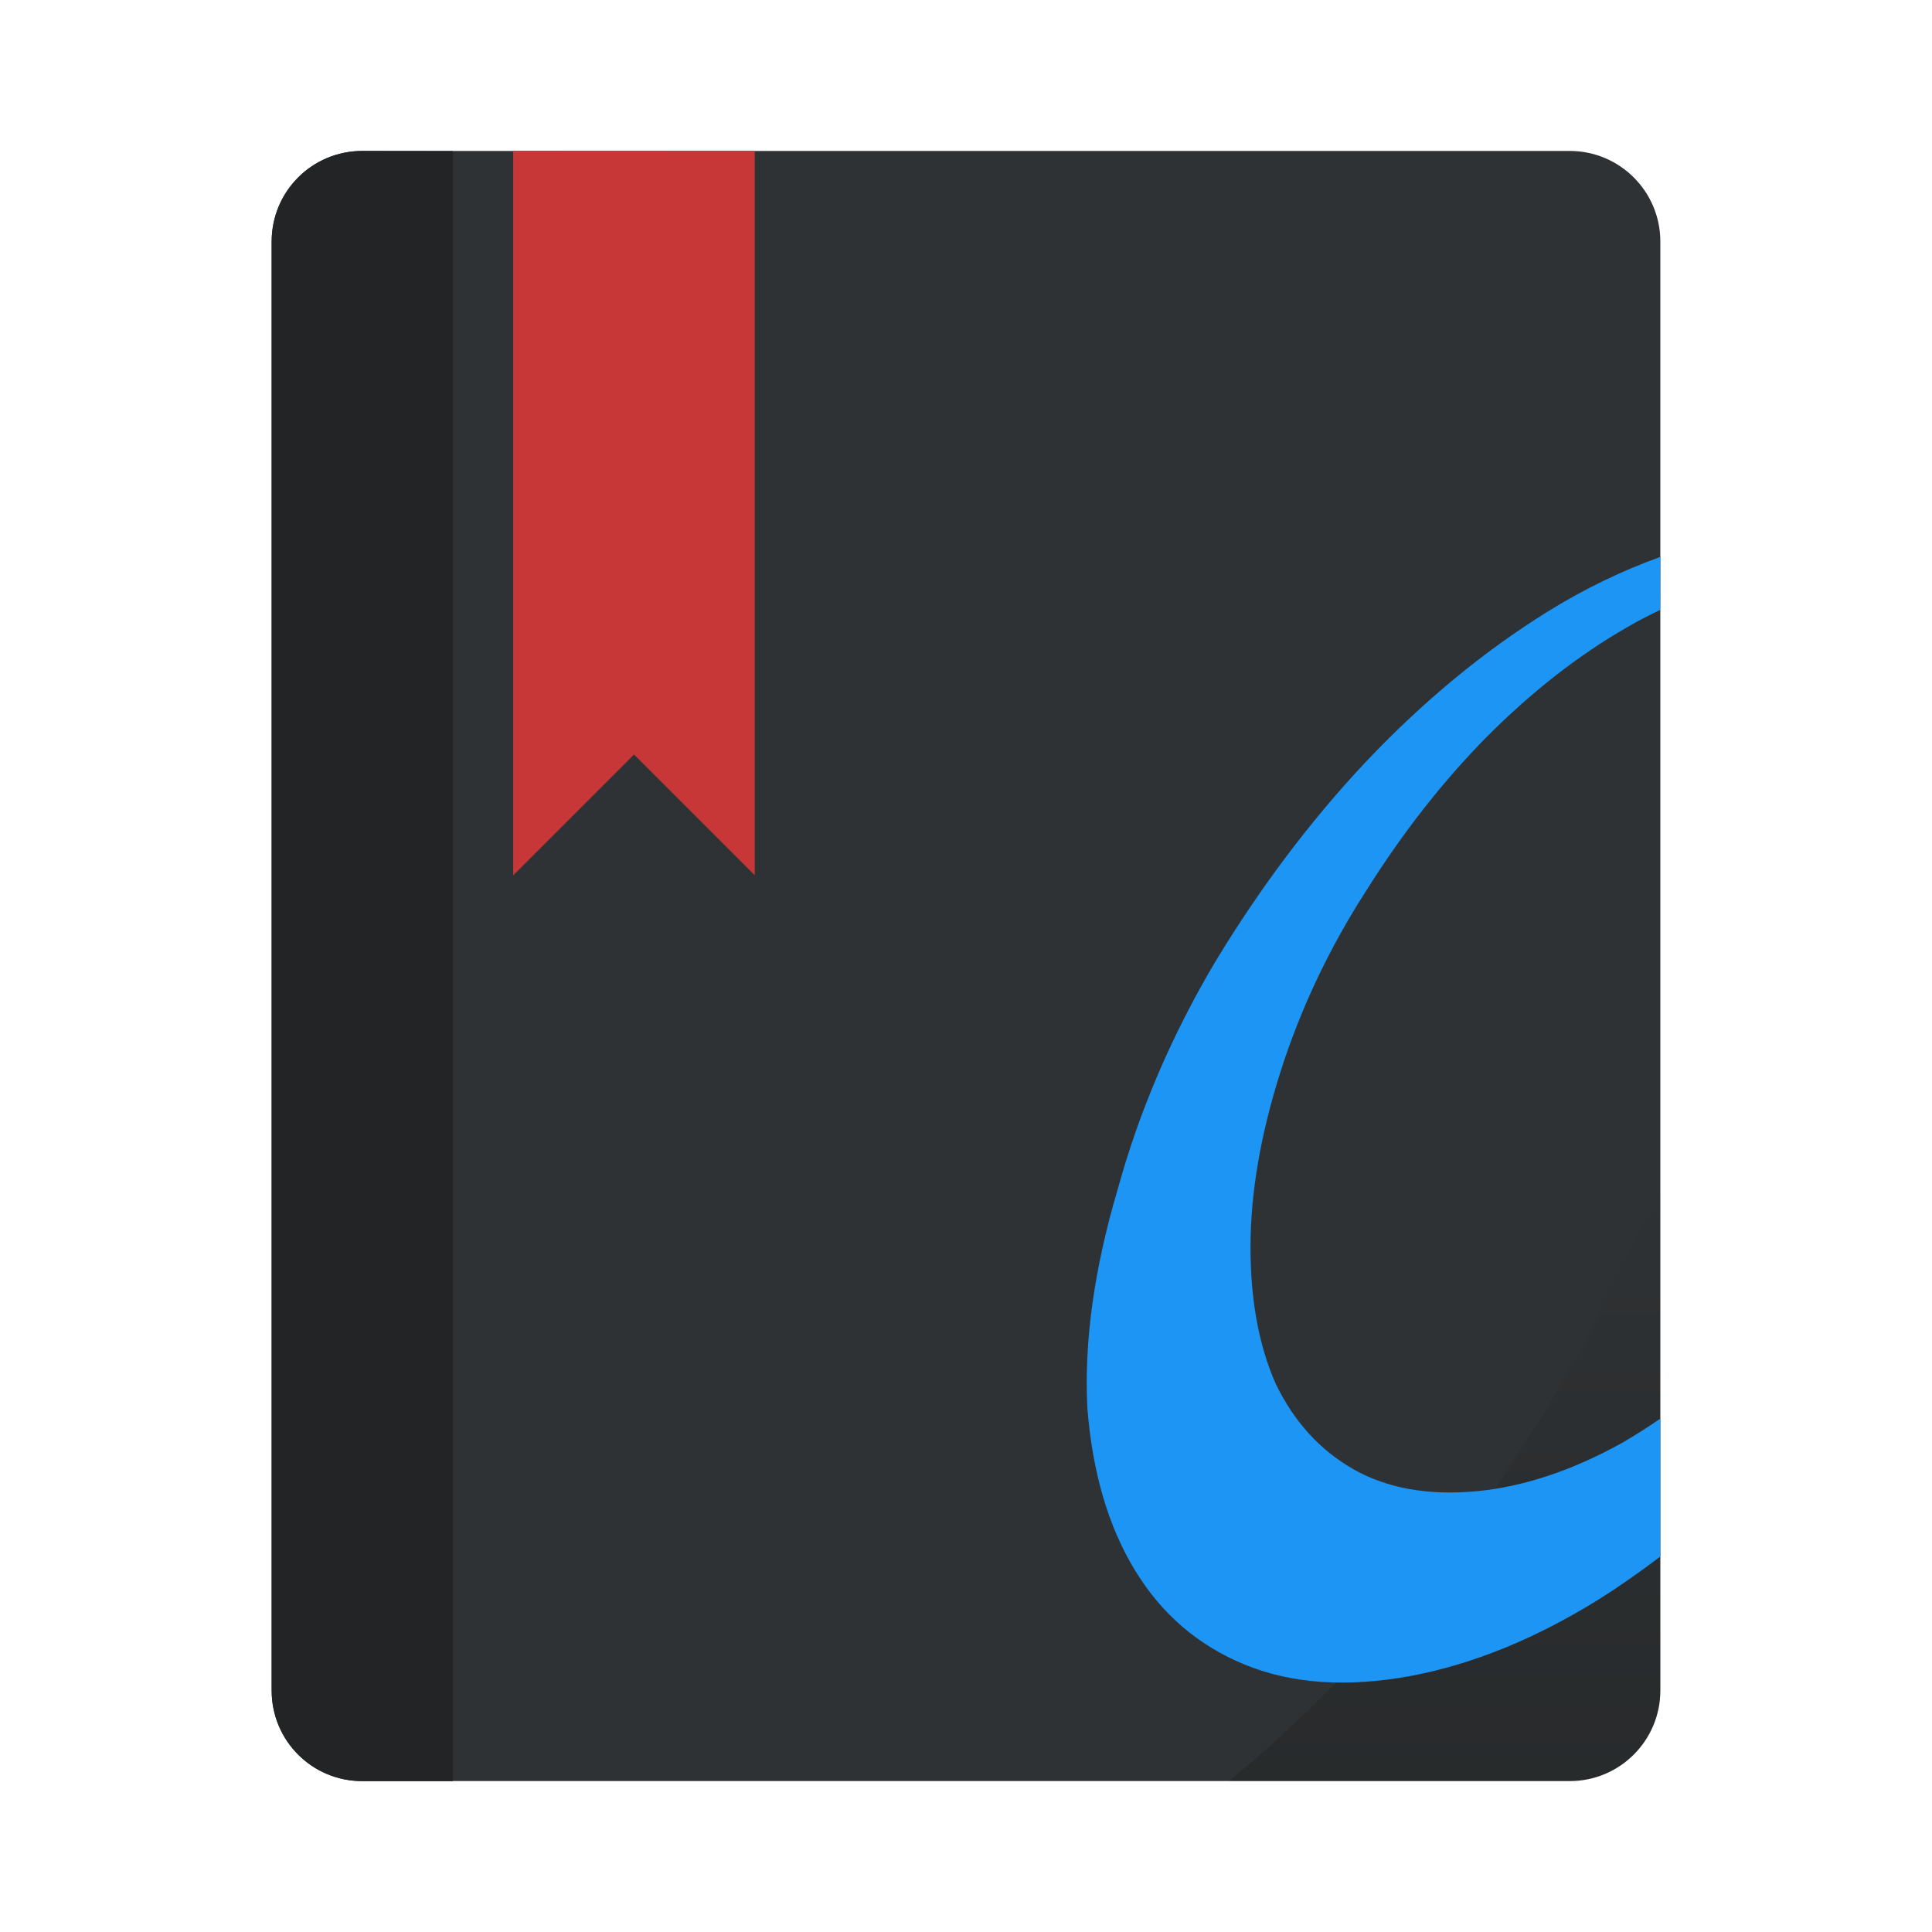
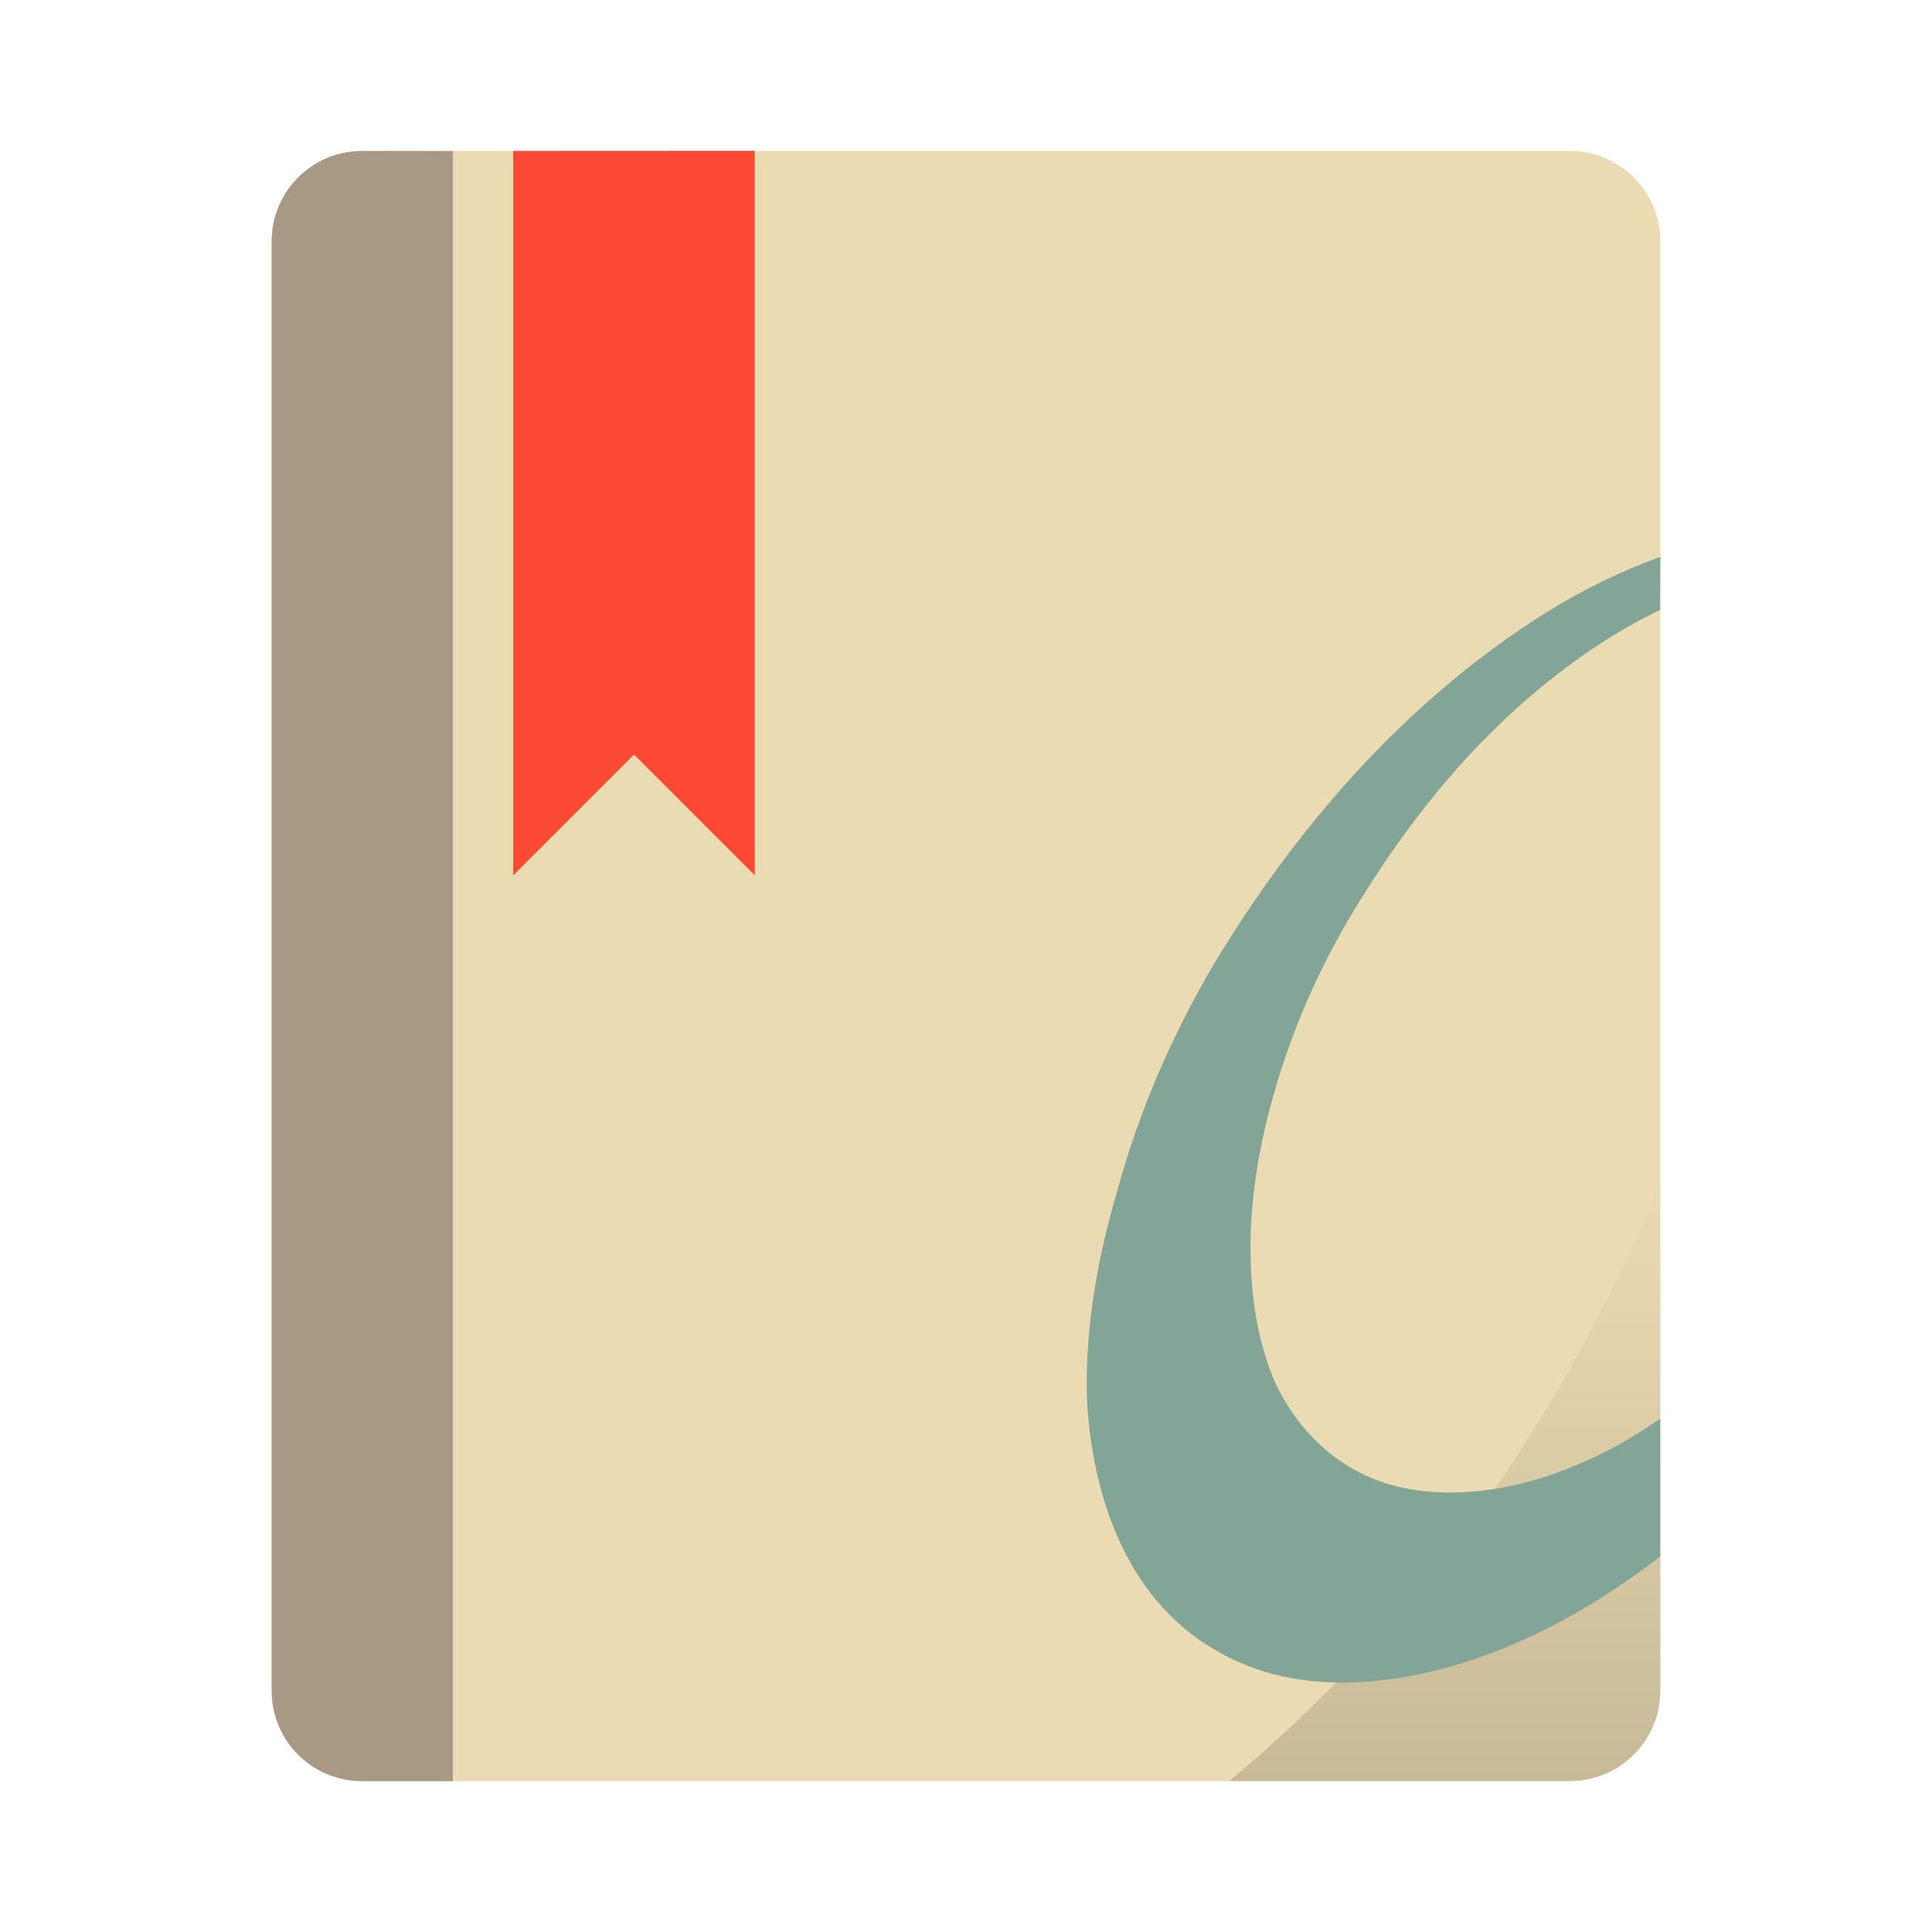
<svg xmlns="http://www.w3.org/2000/svg" width="64" height="64" version="1.1" viewBox="0 0 16.933 16.933">
  <defs>
    <linearGradient id="a" x1="50" x2="50" y1="59" y2="39" gradientTransform="scale(.26458)" gradientUnits="userSpaceOnUse">
      <stop offset="0" />
      <stop stop-opacity="0" offset="1" />
    </linearGradient>
  </defs>
  <g>
-     <rect x="2.381" y="1.323" width="12.171" height="14.287" rx=".794" ry=".794" fill="#2f3234" fill-rule="evenodd" stroke-width=".265" style="paint-order:fill markers stroke" />
-     <path d="m4.498 1.323v6.349l1.059-1.059 1.058 1.058v-6.349z" fill="#c83737" />
-     <path d="m3.175 1.323c-0.44 0-0.794 0.354-0.794 0.794v12.7c0 0.44 0.354 0.794 0.794 0.794h0.794v-14.287z" fill="#222426" fill-rule="evenodd" stroke-width=".265" style="paint-order:fill markers stroke" />
+     <rect x="2.381" y="1.323" width="12.171" height="14.287" rx=".794" ry=".794" fill="#ebdbb2" fill-rule="evenodd" stroke-width=".265" style="paint-order:fill markers stroke" />
+     <path d="m4.498 1.323v6.349l1.059-1.059 1.058 1.058v-6.349z" fill="#fb4934" />
+     <path d="m3.175 1.323c-0.44 0-0.794 0.354-0.794 0.794v12.7c0 0.44 0.354 0.794 0.794 0.794h0.794v-14.287z" fill="#a89984" fill-rule="evenodd" stroke-width=".265" style="paint-order:fill markers stroke" />
  </g>
  <path d="m14.552 10.382a11.245 14.221 0 0 1-3.78 5.229h2.986c0.44 0 0.794-0.354 0.794-0.794z" fill="url(#a)" fill-rule="evenodd" opacity=".15" stroke-width=".265" style="paint-order:fill markers stroke" />
-   <path d="m14.552 4.881c-0.332 0.12-0.663 0.277-0.995 0.484-0.557 0.347-1.085 0.783-1.584 1.31-0.484 0.514-0.924 1.098-1.321 1.753-0.381 0.642-0.668 1.31-0.858 2.003-0.205 0.694-0.293 1.329-0.264 1.907 0.044 0.565 0.183 1.04 0.418 1.426 0.235 0.385 0.557 0.661 0.968 0.828 0.411 0.167 0.895 0.199 1.453 0.096 0.543-0.103 1.093-0.327 1.65-0.674 0.182-0.115 0.359-0.24 0.532-0.371v-1.209c-0.109 0.075-0.221 0.146-0.334 0.212-0.44 0.244-0.866 0.385-1.277 0.424-0.425 0.039-0.784-0.026-1.078-0.193-0.293-0.167-0.521-0.417-0.682-0.751-0.147-0.334-0.22-0.732-0.22-1.194 0-0.475 0.088-0.989 0.264-1.542 0.176-0.552 0.426-1.079 0.748-1.58 0.323-0.514 0.675-0.963 1.056-1.349 0.396-0.398 0.807-0.719 1.232-0.963 0.097-0.057 0.194-0.106 0.29-0.152z" fill="#1c95f5" />
+   <path d="m14.552 4.881c-0.332 0.12-0.663 0.277-0.995 0.484-0.557 0.347-1.085 0.783-1.584 1.31-0.484 0.514-0.924 1.098-1.321 1.753-0.381 0.642-0.668 1.31-0.858 2.003-0.205 0.694-0.293 1.329-0.264 1.907 0.044 0.565 0.183 1.04 0.418 1.426 0.235 0.385 0.557 0.661 0.968 0.828 0.411 0.167 0.895 0.199 1.453 0.096 0.543-0.103 1.093-0.327 1.65-0.674 0.182-0.115 0.359-0.24 0.532-0.371v-1.209c-0.109 0.075-0.221 0.146-0.334 0.212-0.44 0.244-0.866 0.385-1.277 0.424-0.425 0.039-0.784-0.026-1.078-0.193-0.293-0.167-0.521-0.417-0.682-0.751-0.147-0.334-0.22-0.732-0.22-1.194 0-0.475 0.088-0.989 0.264-1.542 0.176-0.552 0.426-1.079 0.748-1.58 0.323-0.514 0.675-0.963 1.056-1.349 0.396-0.398 0.807-0.719 1.232-0.963 0.097-0.057 0.194-0.106 0.29-0.152z" fill="#83a598" />
</svg>
